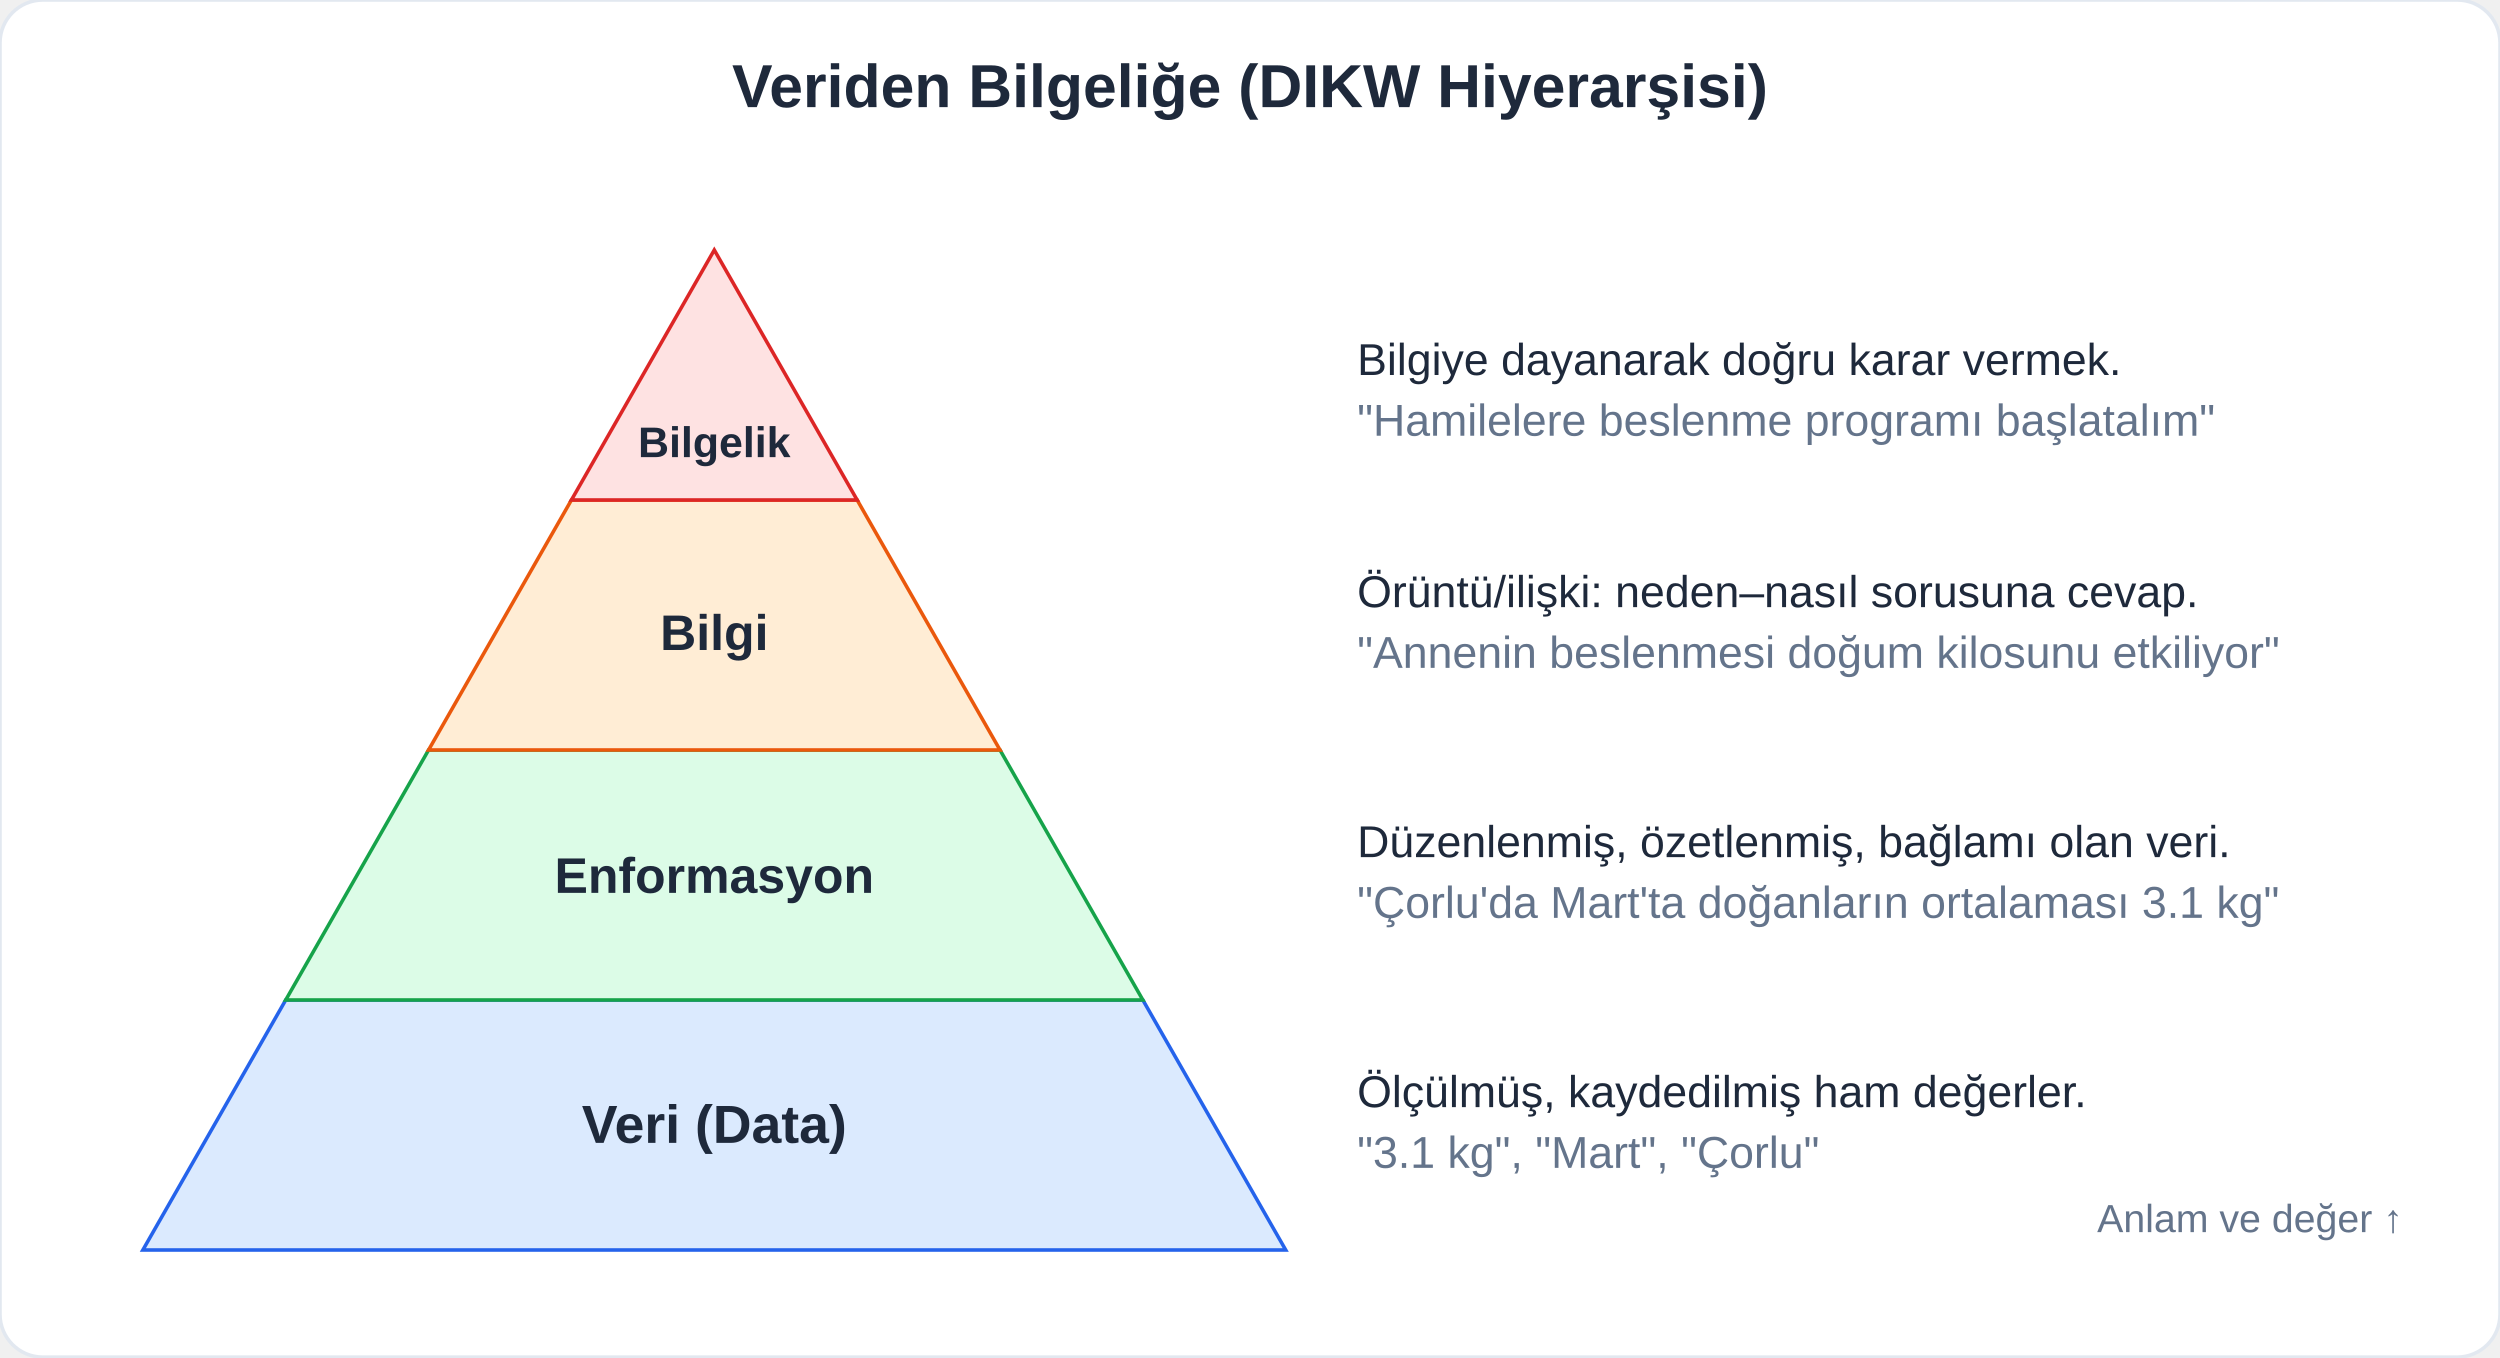
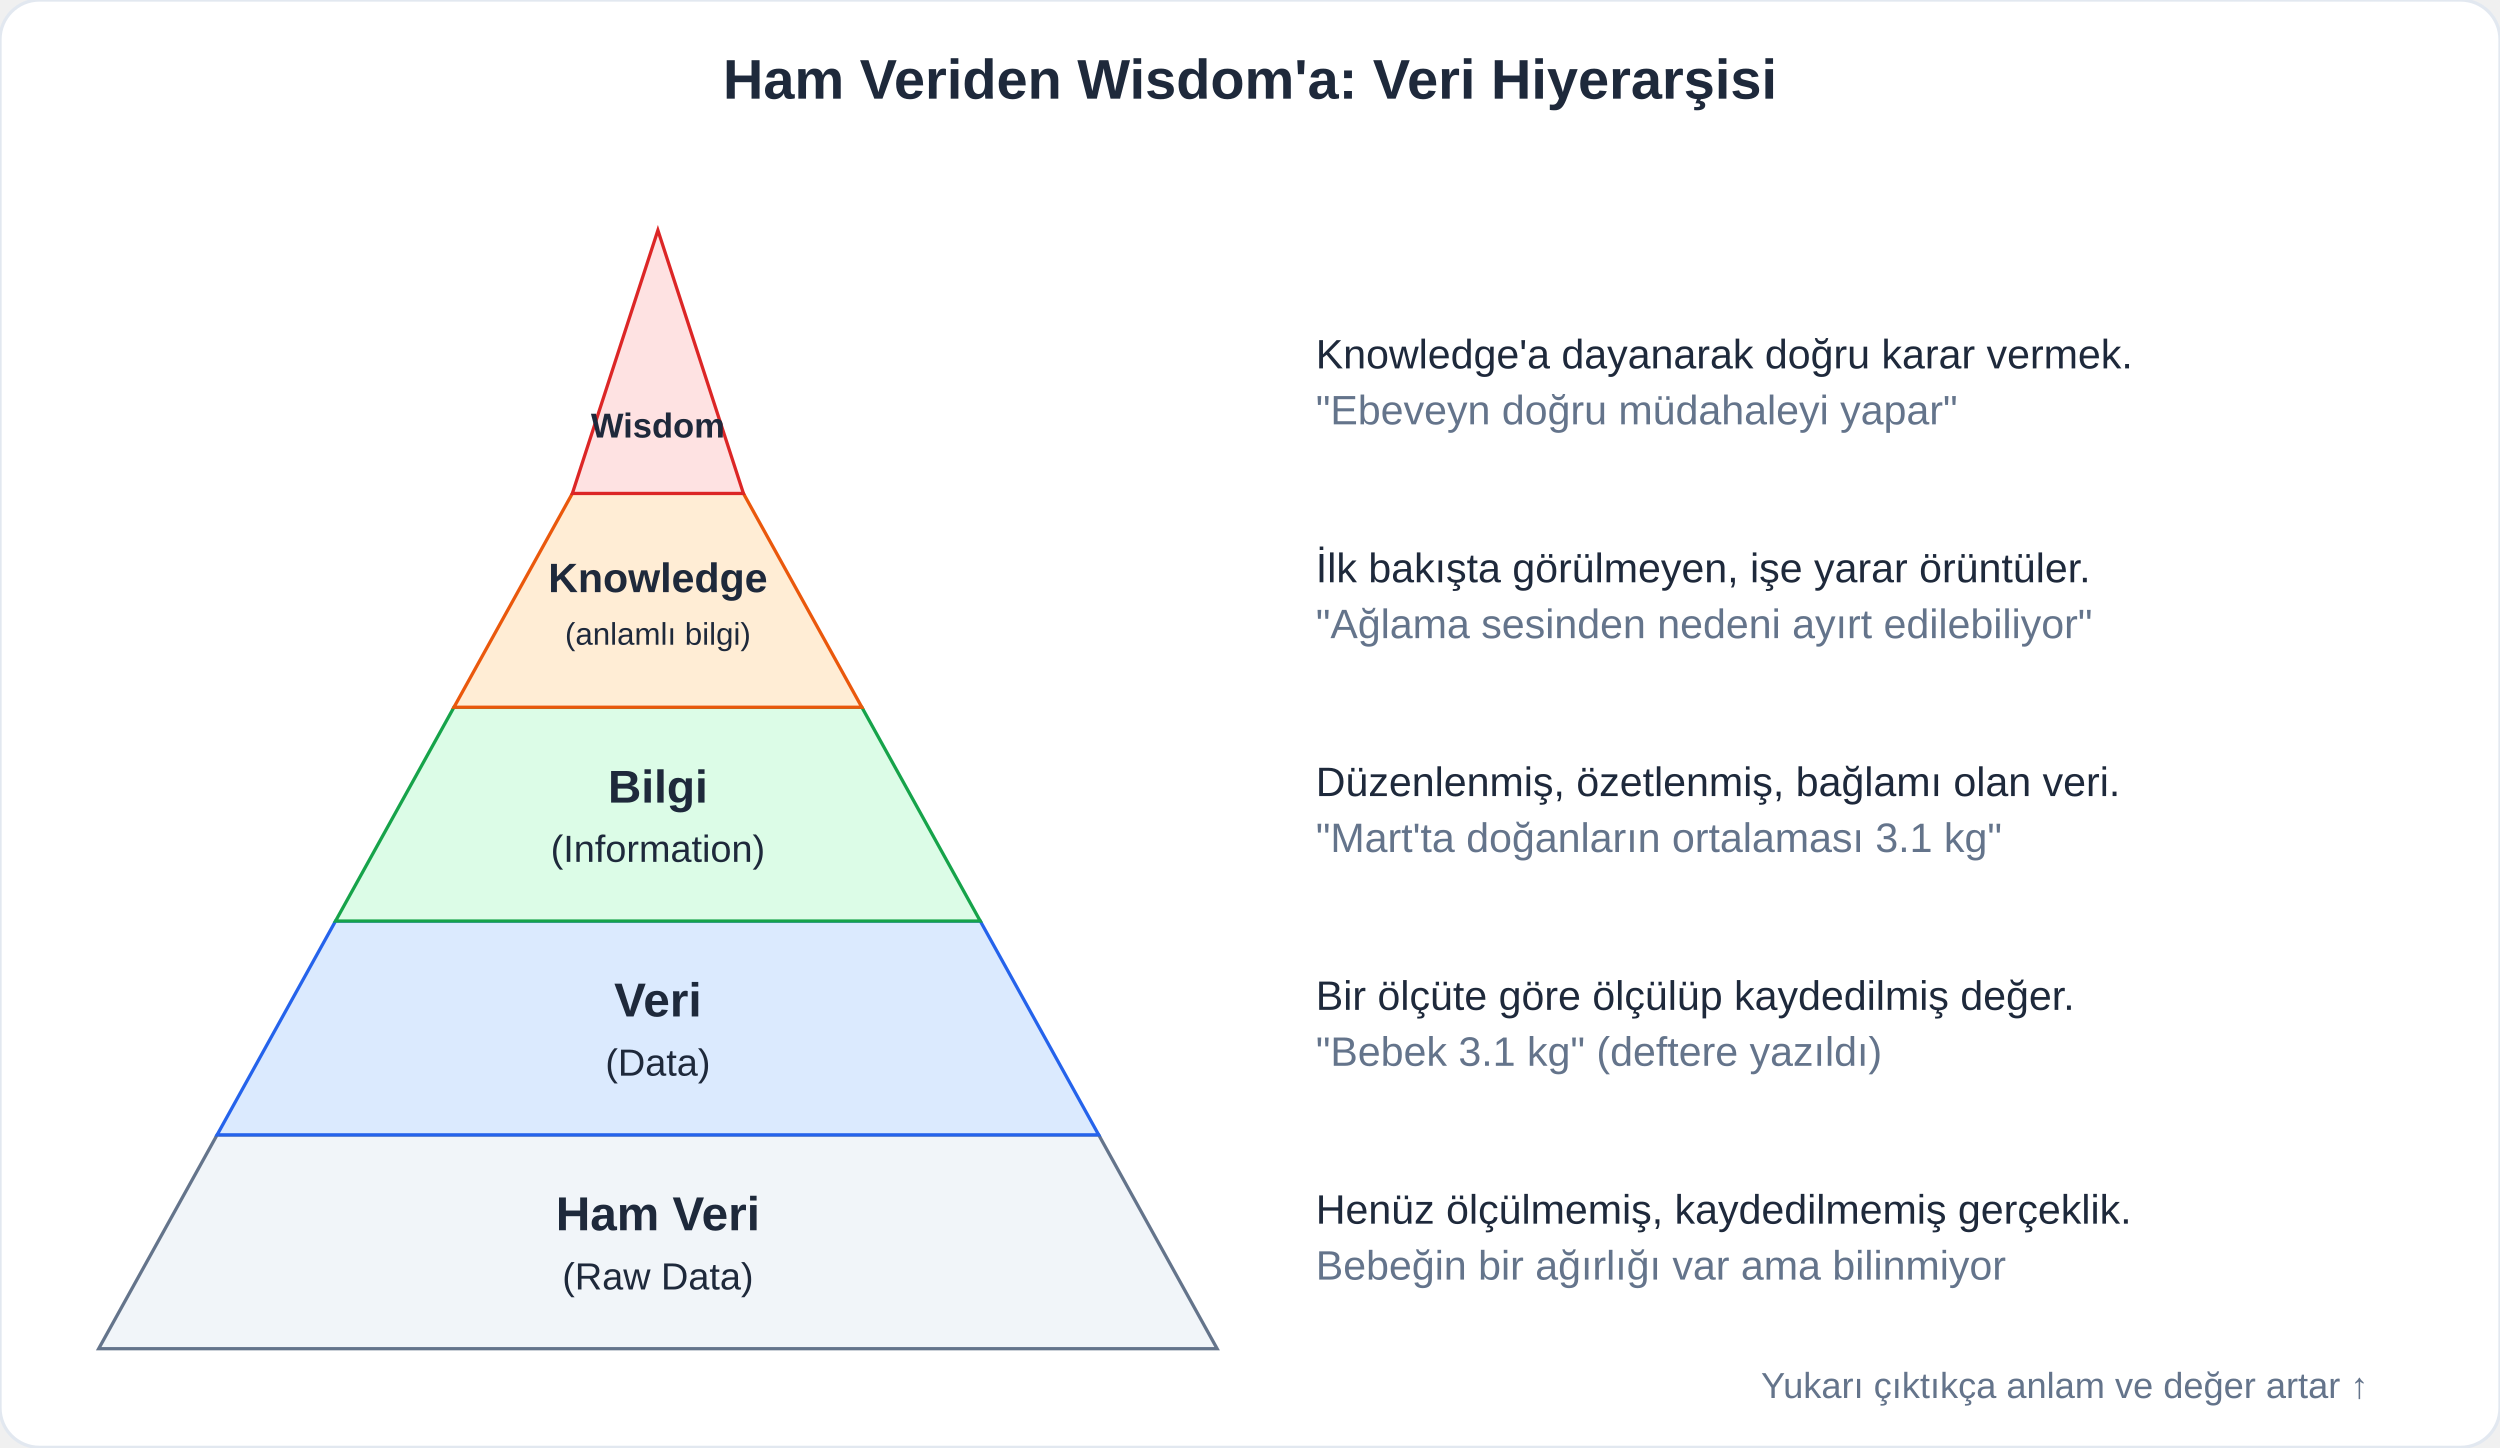
- <svg xmlns="http://www.w3.org/2000/svg" width="700" height="380" viewBox="0 0 700 380" role="img" aria-label="Veri, enformasyon, bilgi ve bilgelik piramidi">
-   <rect width="700" height="380" rx="12" fill="#fff" stroke="#e2e8f0" />
+ <svg xmlns="http://www.w3.org/2000/svg" width="760" height="440" viewBox="0 0 760 440" role="img" aria-label="Ham veri, veri, bilgi, knowledge ve wisdom piramidi">
+   <rect width="760" height="440" rx="12" fill="#ffffff" stroke="#e2e8f0" />
  <g font-family="Segoe UI, Arial, Helvetica, sans-serif" text-anchor="middle" fill="#1e293b">
-     <text x="350" y="30" font-size="17" font-weight="bold">Veriden Bilgeliğe (DIKW Hiyerarşisi)</text>
-     <polygon points="40,350 360,350 320,280 80,280" fill="#dbeafe" stroke="#2563eb" />
-     <polygon points="80,280 320,280 280,210 120,210" fill="#dcfce7" stroke="#16a34a" />
-     <polygon points="120,210 280,210 240,140 160,140" fill="#ffedd5" stroke="#ea580c" />
-     <polygon points="160,140 240,140 200,70" fill="#fee2e2" stroke="#dc2626" />
-     <text x="200" y="320" font-size="15" font-weight="bold">Veri (Data)</text>
-     <text x="200" y="250" font-size="14" font-weight="bold">Enformasyon</text>
-     <text x="200" y="182" font-size="14" font-weight="bold">Bilgi</text>
-     <text x="200" y="128" font-size="12" font-weight="bold">Bilgelik</text>
+     <text x="380" y="30" font-size="17" font-weight="bold">Ham Veriden Wisdom'a: Veri Hiyerarşisi</text>
+     <polygon points="30,410 370,410 334,345 66,345" fill="#f1f5f9" stroke="#64748b" />
+     <polygon points="66,345 334,345 298,280 102,280" fill="#dbeafe" stroke="#2563eb" />
+     <polygon points="102,280 298,280 262,215 138,215" fill="#dcfce7" stroke="#16a34a" />
+     <polygon points="138,215 262,215 226,150 174,150" fill="#ffedd5" stroke="#ea580c" />
+     <polygon points="174,150 226,150 200,70" fill="#fee2e2" stroke="#dc2626" />
+     <text x="200" y="374" font-size="14.5" font-weight="bold">Ham Veri</text>
+     <text x="200" y="392" font-size="11.5">(Raw Data)</text>
+     <text x="200" y="309" font-size="14.5" font-weight="bold">Veri</text>
+     <text x="200" y="327" font-size="11.5">(Data)</text>
+     <text x="200" y="244" font-size="14" font-weight="bold">Bilgi</text>
+     <text x="200" y="262" font-size="11.5">(Information)</text>
+     <text x="200" y="180" font-size="12.5" font-weight="bold">Knowledge</text>
+     <text x="200" y="196" font-size="9.5">(anlamlı bilgi)</text>
+     <text x="200" y="133" font-size="10.5" font-weight="bold">Wisdom</text>
    <g text-anchor="start" font-size="12.5">
-       <text x="380" y="310">Ölçülmüş, kaydedilmiş ham değerler.</text>
-       <text x="380" y="327" fill="#64748b">"3.1 kg", "Mart", "Çorlu"</text>
-       <text x="380" y="240">Düzenlenmiş, özetlenmiş, bağlamı olan veri.</text>
-       <text x="380" y="257" fill="#64748b">"Çorlu'da Mart'ta doğanların ortalaması 3.1 kg"</text>
-       <text x="380" y="170">Örüntü/ilişki: neden–nasıl sorusuna cevap.</text>
-       <text x="380" y="187" fill="#64748b">"Annenin beslenmesi doğum kilosunu etkiliyor"</text>
-       <text x="380" y="105">Bilgiye dayanarak doğru karar vermek.</text>
-       <text x="380" y="122" fill="#64748b">"Hamilelere beslenme programı başlatalım"</text>
+       <text x="400" y="372">Henüz ölçülmemiş, kaydedilmemiş gerçeklik.</text>
+       <text x="400" y="389" fill="#64748b">Bebeğin bir ağırlığı var ama bilinmiyor</text>
+       <text x="400" y="307">Bir ölçüte göre ölçülüp kaydedilmiş değer.</text>
+       <text x="400" y="324" fill="#64748b">"Bebek 3.1 kg" (deftere yazıldı)</text>
+       <text x="400" y="242">Düzenlenmiş, özetlenmiş, bağlamı olan veri.</text>
+       <text x="400" y="259" fill="#64748b">"Mart'ta doğanların ortalaması 3.1 kg"</text>
+       <text x="400" y="177">İlk bakışta görülmeyen, işe yarar örüntüler.</text>
+       <text x="400" y="194" fill="#64748b">"Ağlama sesinden nedeni ayırt edilebiliyor"</text>
+       <text x="400" y="112">Knowledge'a dayanarak doğru karar vermek.</text>
+       <text x="400" y="129" fill="#64748b">"Ebeveyn doğru müdahaleyi yapar"</text>
    </g>
-     <text x="630" y="345" font-size="11" fill="#64748b">Anlam ve değer ↑</text>
+     <text x="720" y="425" font-size="11" fill="#64748b" text-anchor="end">Yukarı çıktıkça anlam ve değer artar ↑</text>
  </g>
</svg>
